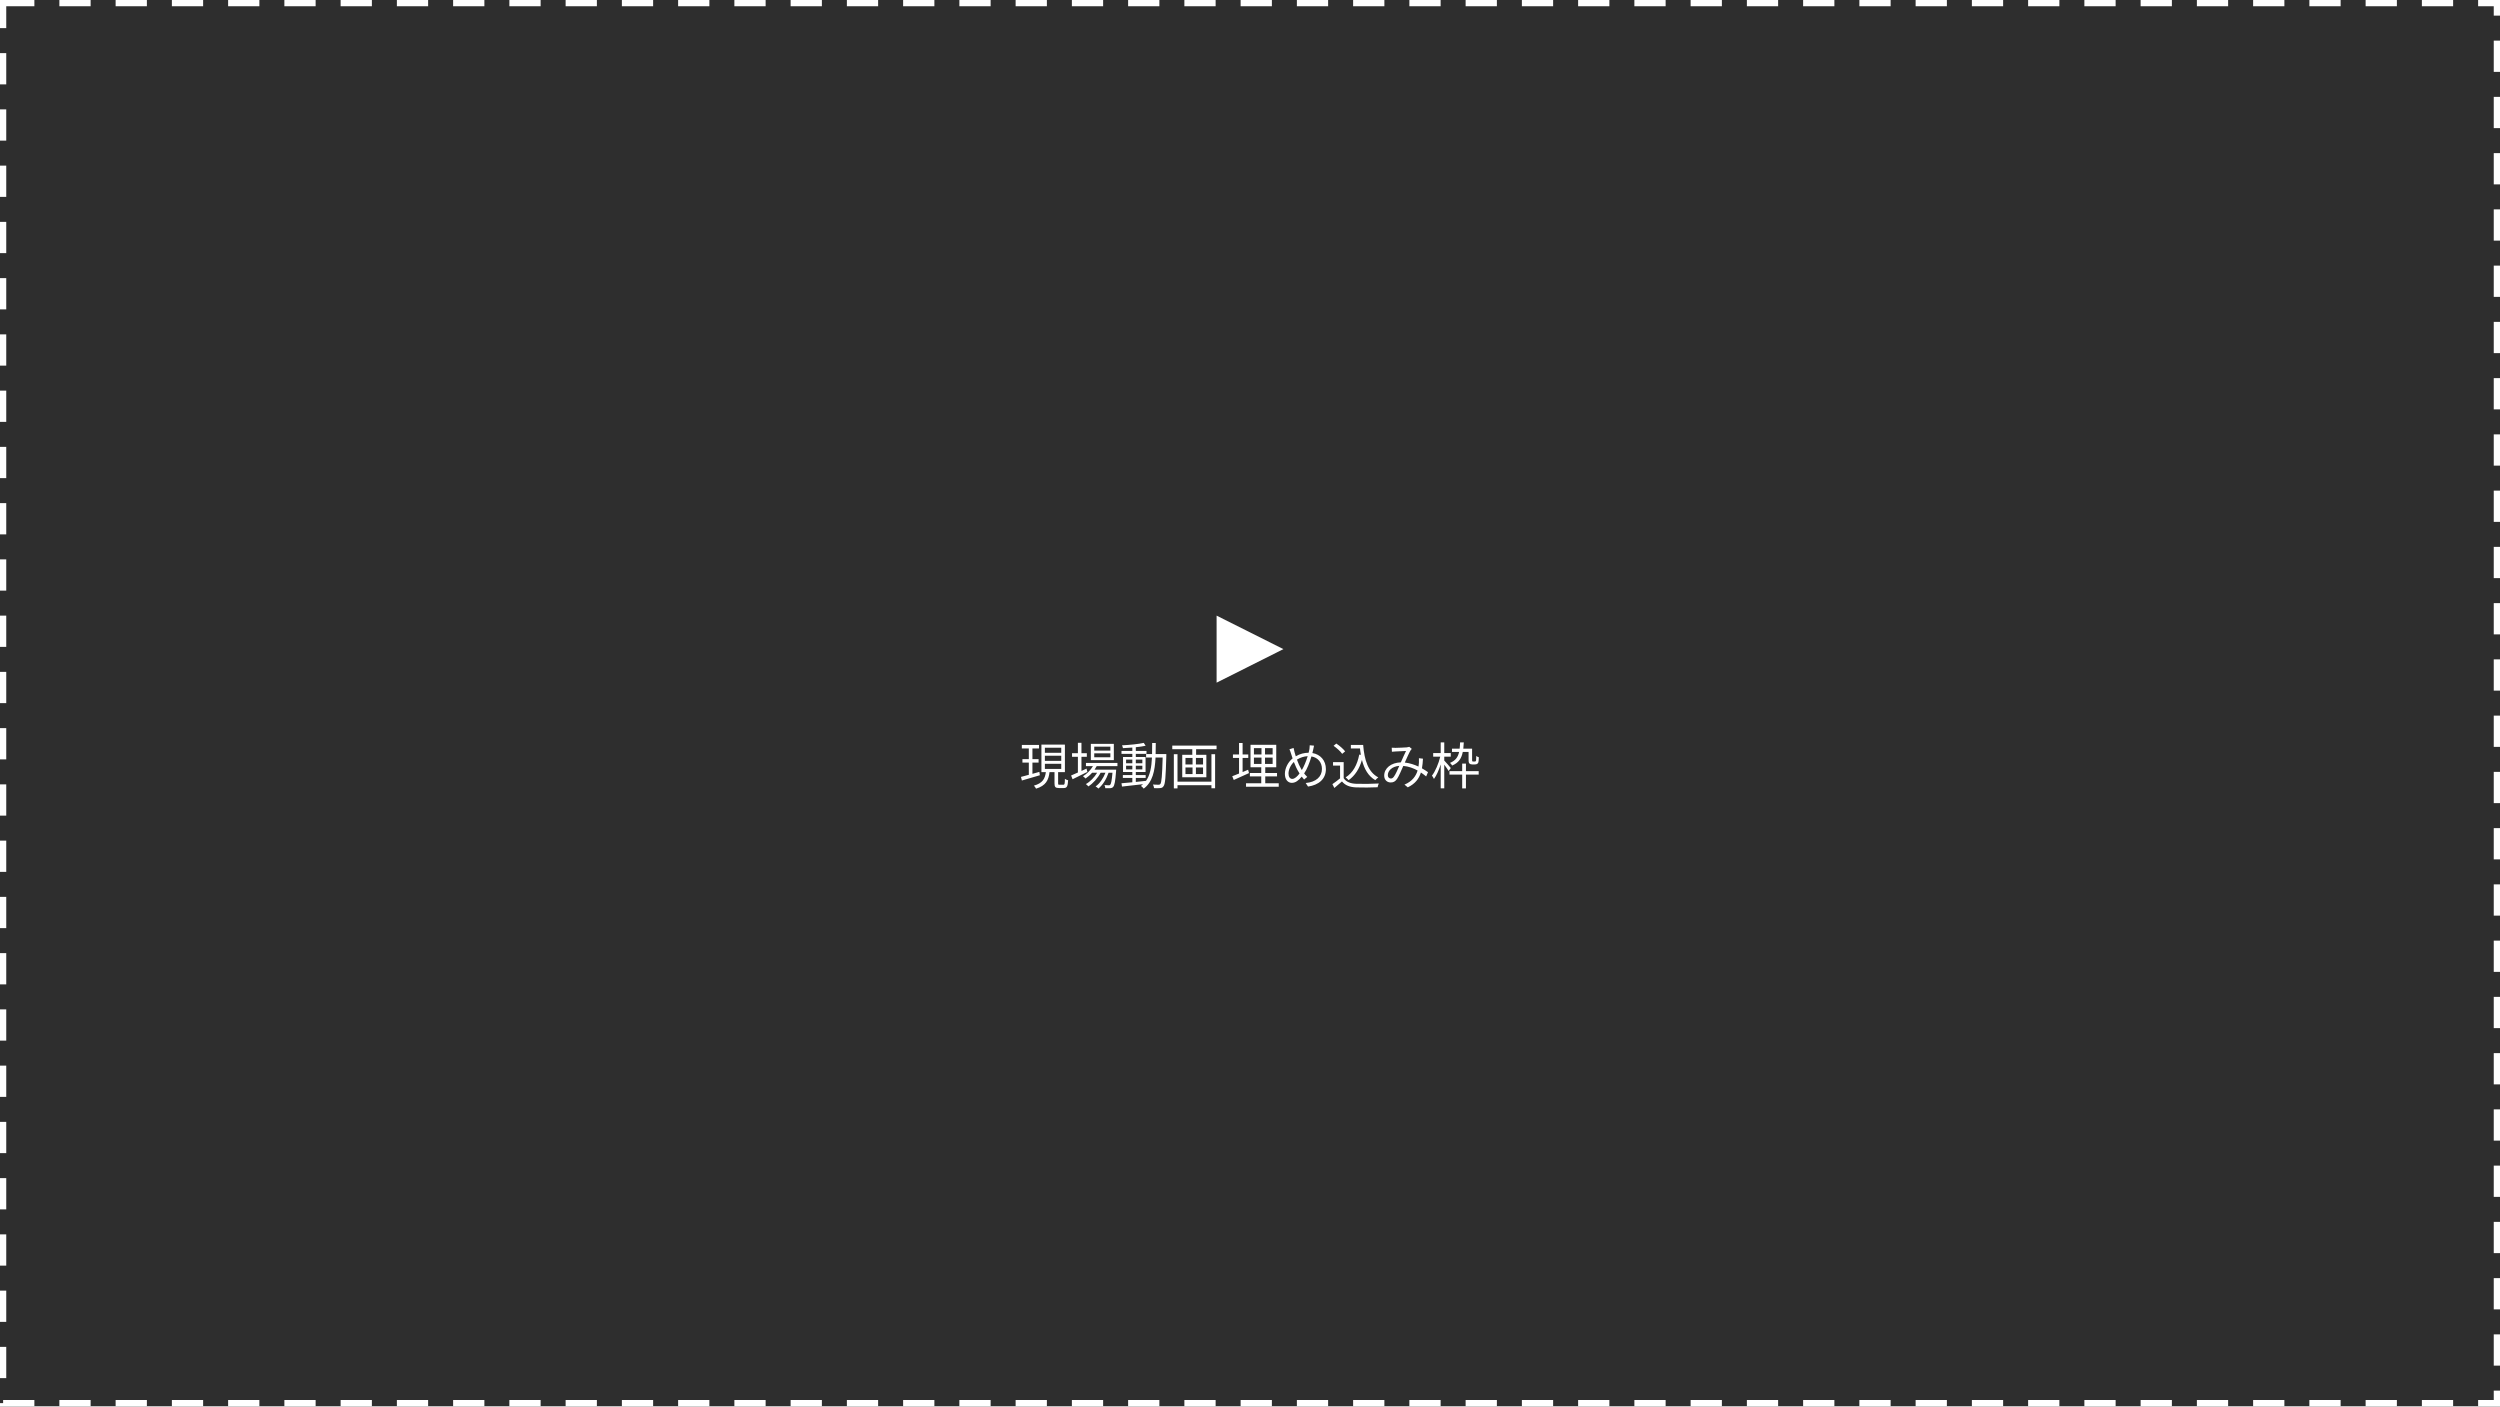
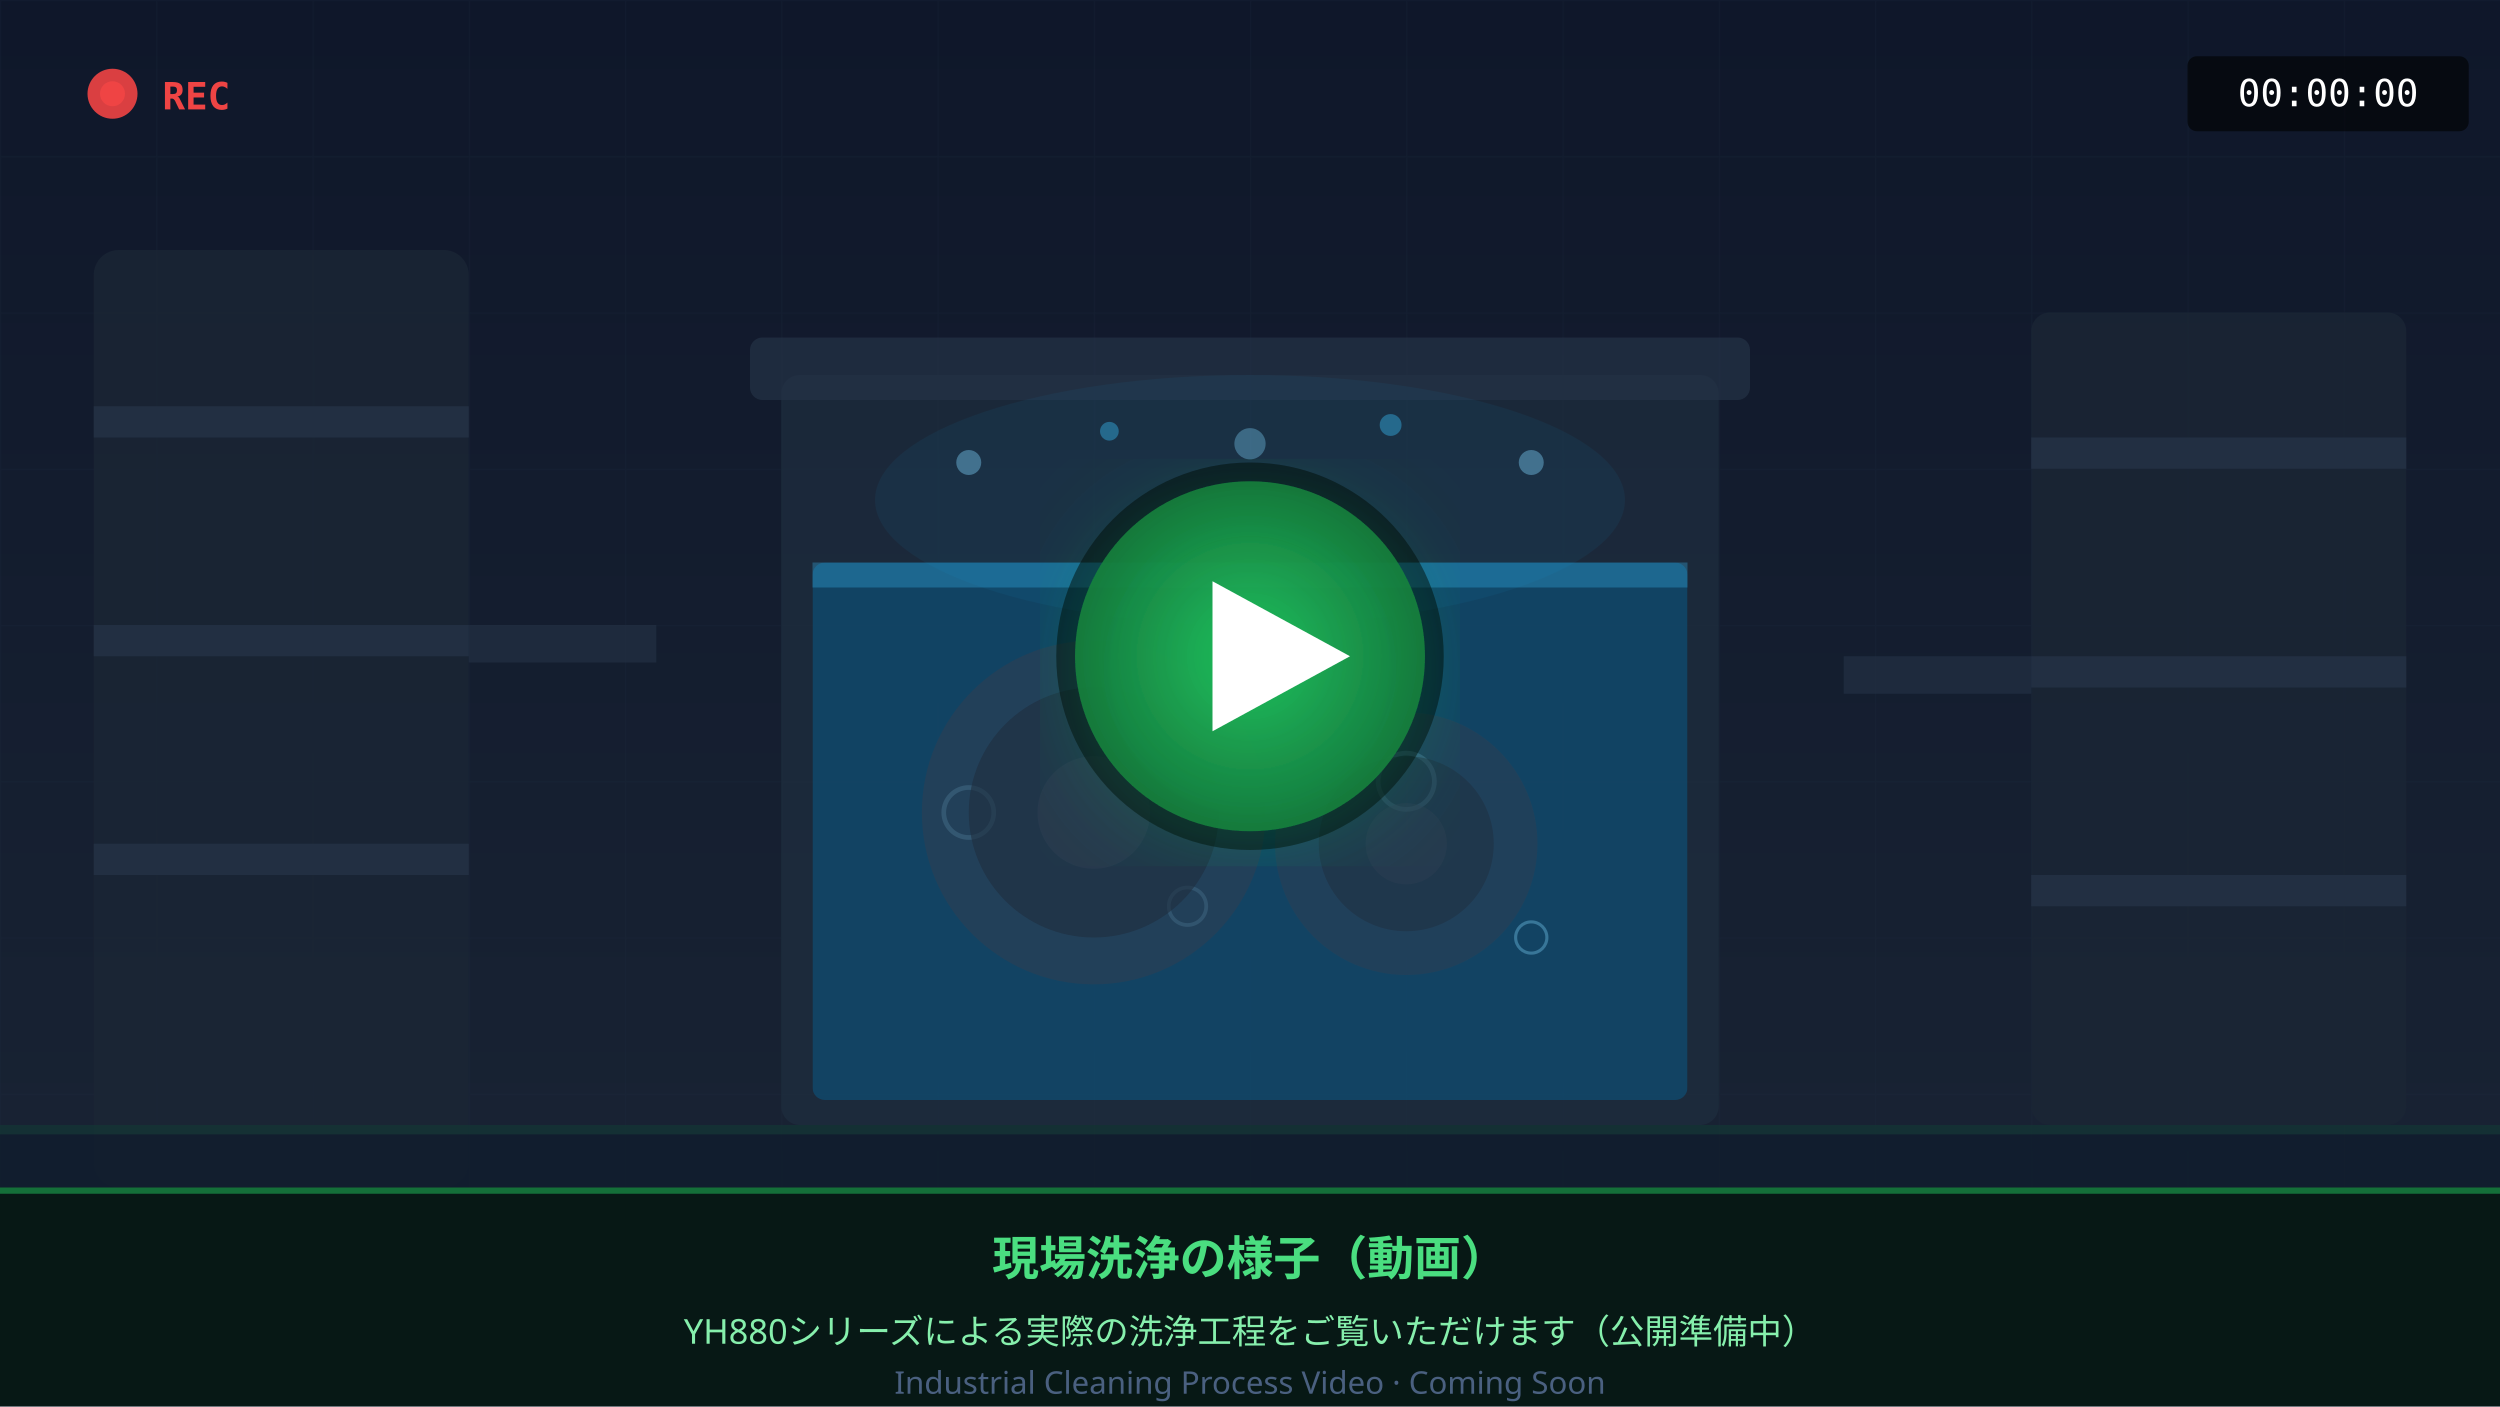
<svg xmlns="http://www.w3.org/2000/svg" viewBox="0 0 800 450">
-   <rect width="800" height="450" fill="#2E2E2E" />
-   <rect x="1" y="1" width="798" height="448" fill="none" stroke="#FFFFFF" stroke-width="2" stroke-dasharray="10 8" />
-   <text x="400" y="215" font-family="sans-serif" font-size="28" font-weight="700" fill="#FFFFFF" text-anchor="middle">▶</text>
-   <text x="400" y="251" font-family="sans-serif" font-size="16" fill="#FFFFFF" text-anchor="middle">現場動画 埋め込み枠</text>
+   <defs>
+     <linearGradient id="bg-v" x1="0" y1="0" x2="0" y2="1">
+       <stop offset="0%" stop-color="#0f172a" />
+       <stop offset="100%" stop-color="#1a2535" />
+     </linearGradient>
+     <linearGradient id="wash-scene" x1="0" y1="0" x2="1" y2="0">
+       <stop offset="0%" stop-color="#1e2535" />
+       <stop offset="100%" stop-color="#243246" />
+     </linearGradient>
+     <radialGradient id="play-btn" cx="50%" cy="50%" r="50%">
+       <stop offset="0%" stop-color="#22c55e" stop-opacity="0.95" />
+       <stop offset="100%" stop-color="#15803d" stop-opacity="0.9" />
+     </radialGradient>
+     <filter id="btn-shadow">
+       <feDropShadow dx="0" dy="4" stdDeviation="16" flood-color="#22c55e" flood-opacity="0.3" />
+     </filter>
+     <pattern id="vid-grid" x="0" y="0" width="50" height="50" patternUnits="userSpaceOnUse">
+       <path d="M50,0 L0,0 L0,50" stroke="#1e2d40" stroke-width="0.8" fill="none" />
+     </pattern>
+   </defs>
+   <rect width="800" height="450" fill="url(#bg-v)" />
+   <rect width="800" height="450" fill="url(#vid-grid)" opacity="0.2" />
+   <rect x="30" y="80" width="120" height="300" rx="8" fill="#1a2535" opacity="0.8" />
+   <rect x="30" y="130" width="120" height="10" fill="#243246" opacity="0.8" />
+   <rect x="30" y="200" width="120" height="10" fill="#243246" opacity="0.8" />
+   <rect x="30" y="270" width="120" height="10" fill="#243246" opacity="0.8" />
+   <rect x="150" y="200" width="60" height="12" fill="#243246" opacity="0.6" />
+   <rect x="650" y="100" width="120" height="260" rx="6" fill="#1a2535" opacity="0.8" />
+   <rect x="650" y="140" width="120" height="10" fill="#243246" opacity="0.8" />
+   <rect x="650" y="210" width="120" height="10" fill="#243246" opacity="0.8" />
+   <rect x="650" y="280" width="120" height="10" fill="#243246" opacity="0.8" />
+   <rect x="590" y="210" width="60" height="12" fill="#243246" opacity="0.6" />
+   <rect x="250" y="120" width="300" height="240" rx="6" fill="#1e2d3e" opacity="0.7" />
+   <rect x="240" y="108" width="320" height="20" rx="4" fill="#243246" opacity="0.7" />
+   <clipPath id="vtank">
+     <rect x="260" y="180" width="280" height="172" rx="4" />
+   </clipPath>
+   <rect x="260" y="180" width="280" height="172" fill="#0369a1" opacity="0.4" clip-path="url(#vtank)" />
+   <rect x="260" y="180" width="280" height="8" fill="#38bdf8" opacity="0.3" />
+   <circle cx="310" cy="260" r="8" fill="none" stroke="#7dd3fc" stroke-width="1.5" opacity="0.4" />
+   <circle cx="380" cy="290" r="6" fill="none" stroke="#7dd3fc" stroke-width="1.2" opacity="0.35" />
+   <circle cx="450" cy="250" r="9" fill="none" stroke="#7dd3fc" stroke-width="1.5" opacity="0.4" />
+   <circle cx="490" cy="300" r="5" fill="none" stroke="#7dd3fc" stroke-width="1" opacity="0.35" />
+   <ellipse cx="400" cy="160" rx="120" ry="40" fill="#0ea5e9" opacity="0.06" />
+   <circle cx="310" cy="148" r="4" fill="#7dd3fc" opacity="0.4" />
+   <circle cx="355" cy="138" r="3" fill="#38bdf8" opacity="0.4" />
+   <circle cx="400" cy="142" r="5" fill="#7dd3fc" opacity="0.35" />
+   <circle cx="445" cy="136" r="3.5" fill="#38bdf8" opacity="0.4" />
+   <circle cx="490" cy="148" r="4" fill="#7dd3fc" opacity="0.4" />
+   <circle cx="350" cy="260" r="55" fill="#2d3e52" opacity="0.6" />
+   <circle cx="350" cy="260" r="40" fill="#1e2d3e" opacity="0.6" />
+   <circle cx="350" cy="260" r="18" fill="#2d3e52" opacity="0.5" />
+   <circle cx="450" cy="270" r="42" fill="#2d3e52" opacity="0.5" />
+   <circle cx="450" cy="270" r="28" fill="#1e2d3e" opacity="0.5" />
+   <circle cx="450" cy="270" r="13" fill="#2d3e52" opacity="0.45" />
+   <rect x="0" y="360" width="800" height="90" fill="#111d2e" opacity="0.9" />
+   <rect x="0" y="360" width="800" height="3" fill="#1b5e43" opacity="0.3" />
+   <circle cx="400" cy="210" r="62" fill="black" opacity="0.5" />
+   <circle cx="400" cy="210" r="56" fill="url(#play-btn)" filter="url(#btn-shadow)" />
+   <polygon points="388,186 388,234 432,210" fill="white" />
+   <rect x="0" y="380" width="800" height="70" fill="#071812" opacity="0.92" />
+   <rect x="0" y="380" width="800" height="2" fill="#22c55e" opacity="0.5" />
+   <text x="400" y="408" font-family="sans-serif" font-size="15" font-weight="700" fill="#4ade80" text-anchor="middle">現場洗浄の様子（動画）</text>
+   <text x="400" y="430" font-family="sans-serif" font-size="11" fill="#86efac" text-anchor="middle">YH880シリーズによる実際の洗浄工程をご覧いただけます（公開準備中）</text>
+   <text x="400" y="446" font-family="sans-serif" font-size="10" fill="#4a6080" text-anchor="middle">Industrial Cleaning Process Video · Coming Soon</text>
+   <circle cx="36" cy="30" r="8" fill="#ef4444" opacity="0.9" />
+   <circle cx="36" cy="30" r="4" fill="#ef4444" />
+   <text x="52" y="35" font-family="monospace" font-size="12" fill="#ef4444" font-weight="700">REC</text>
+   <rect x="700" y="18" width="90" height="24" rx="3" fill="black" opacity="0.6" />
+   <text x="745" y="34" font-family="monospace" font-size="12" fill="white" text-anchor="middle">00:00:00</text>
</svg>
